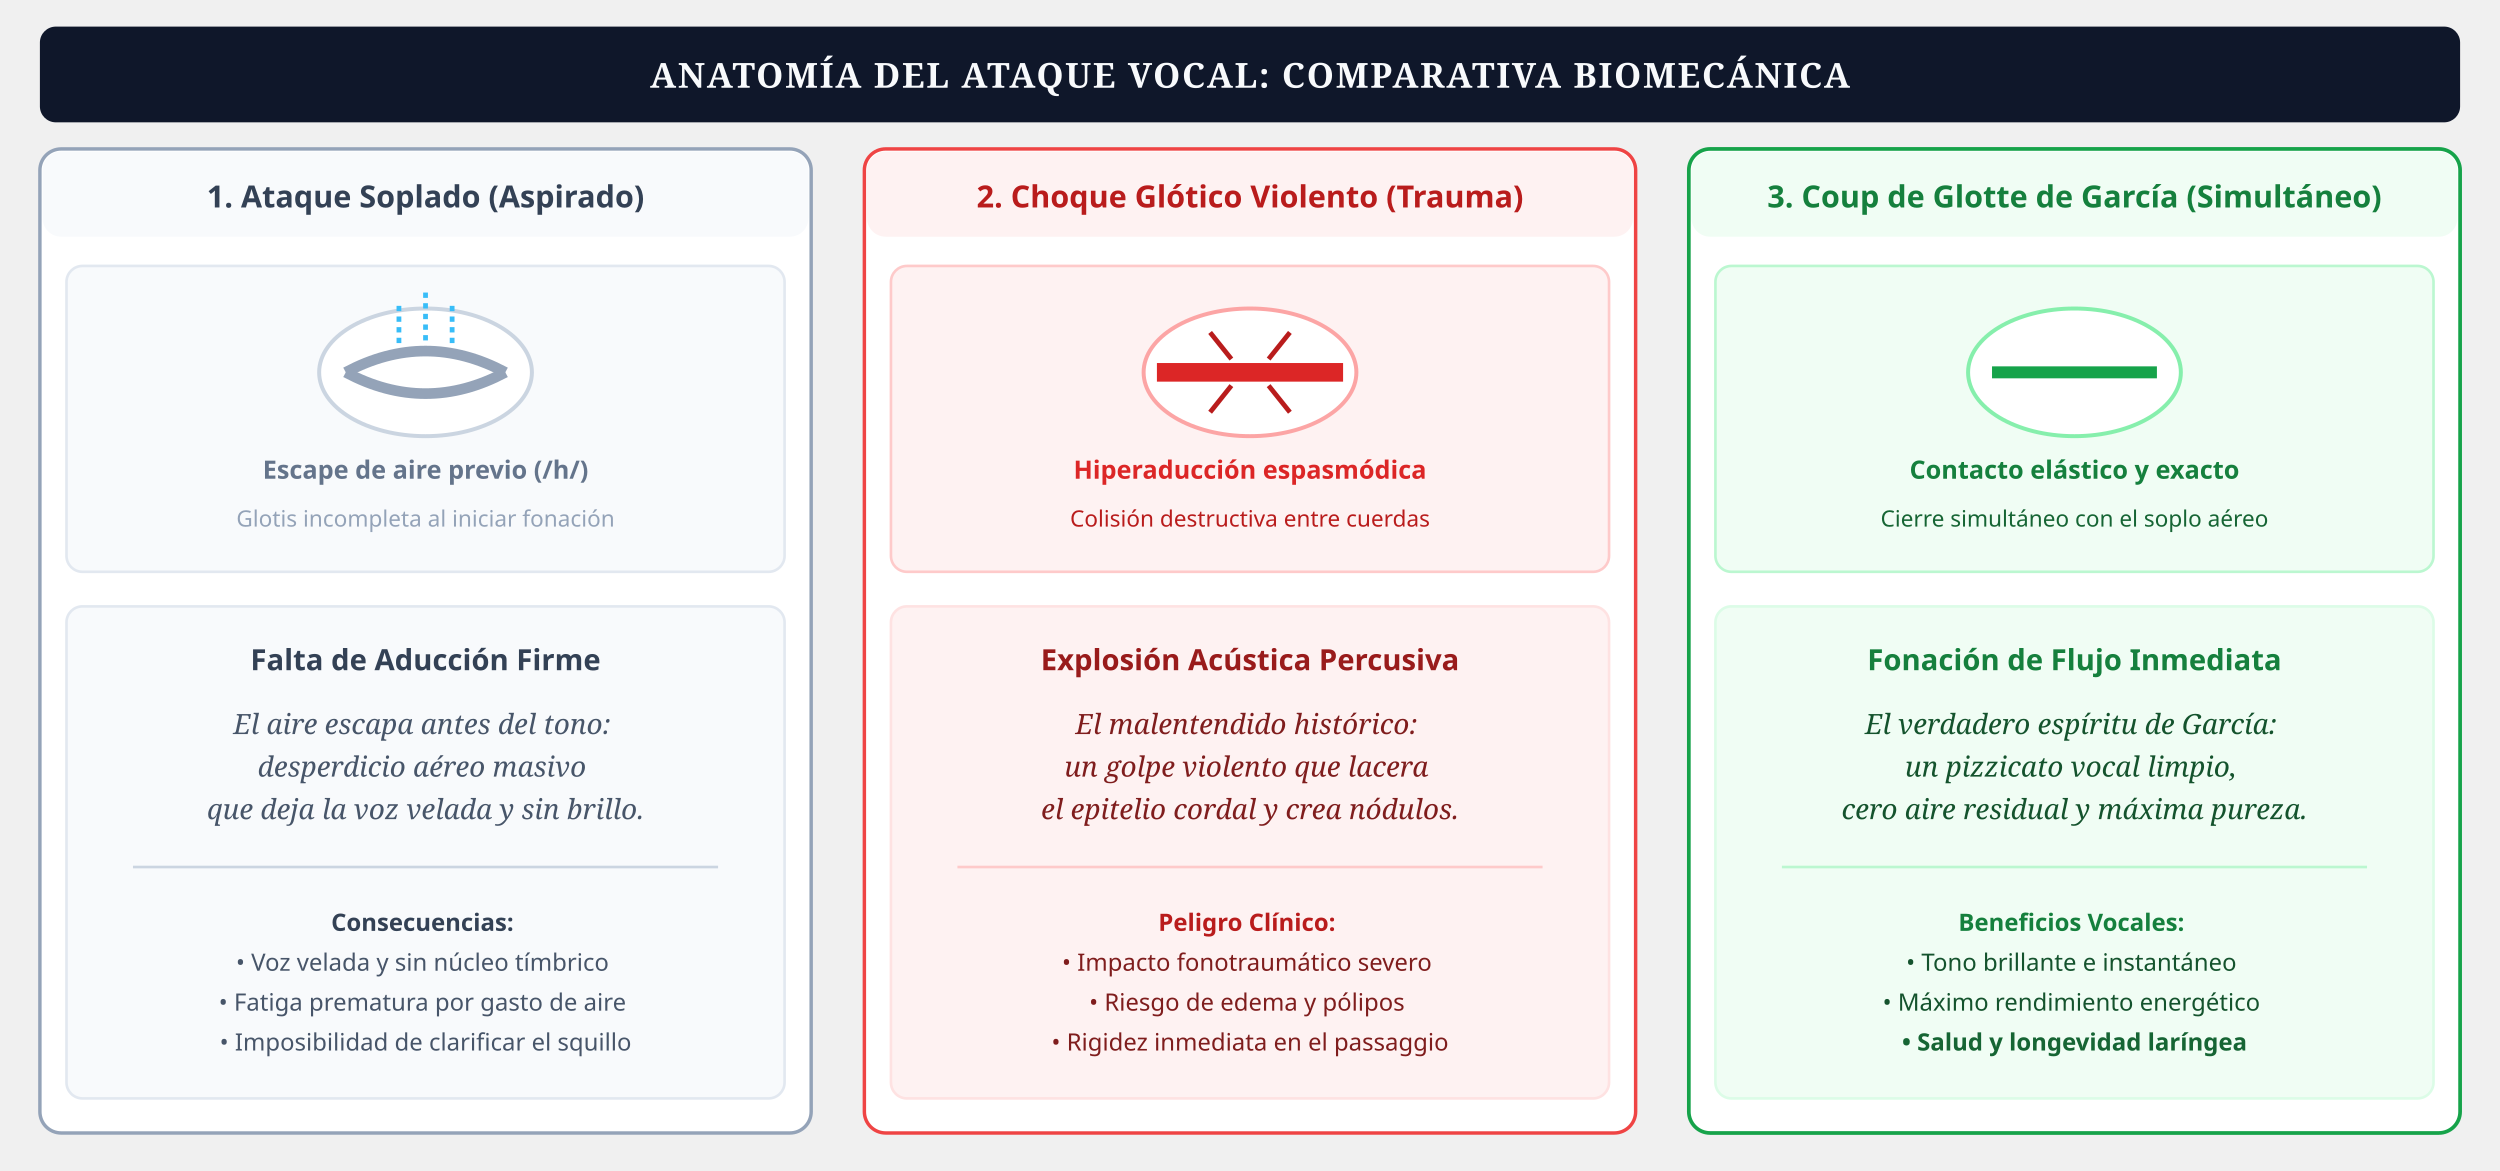
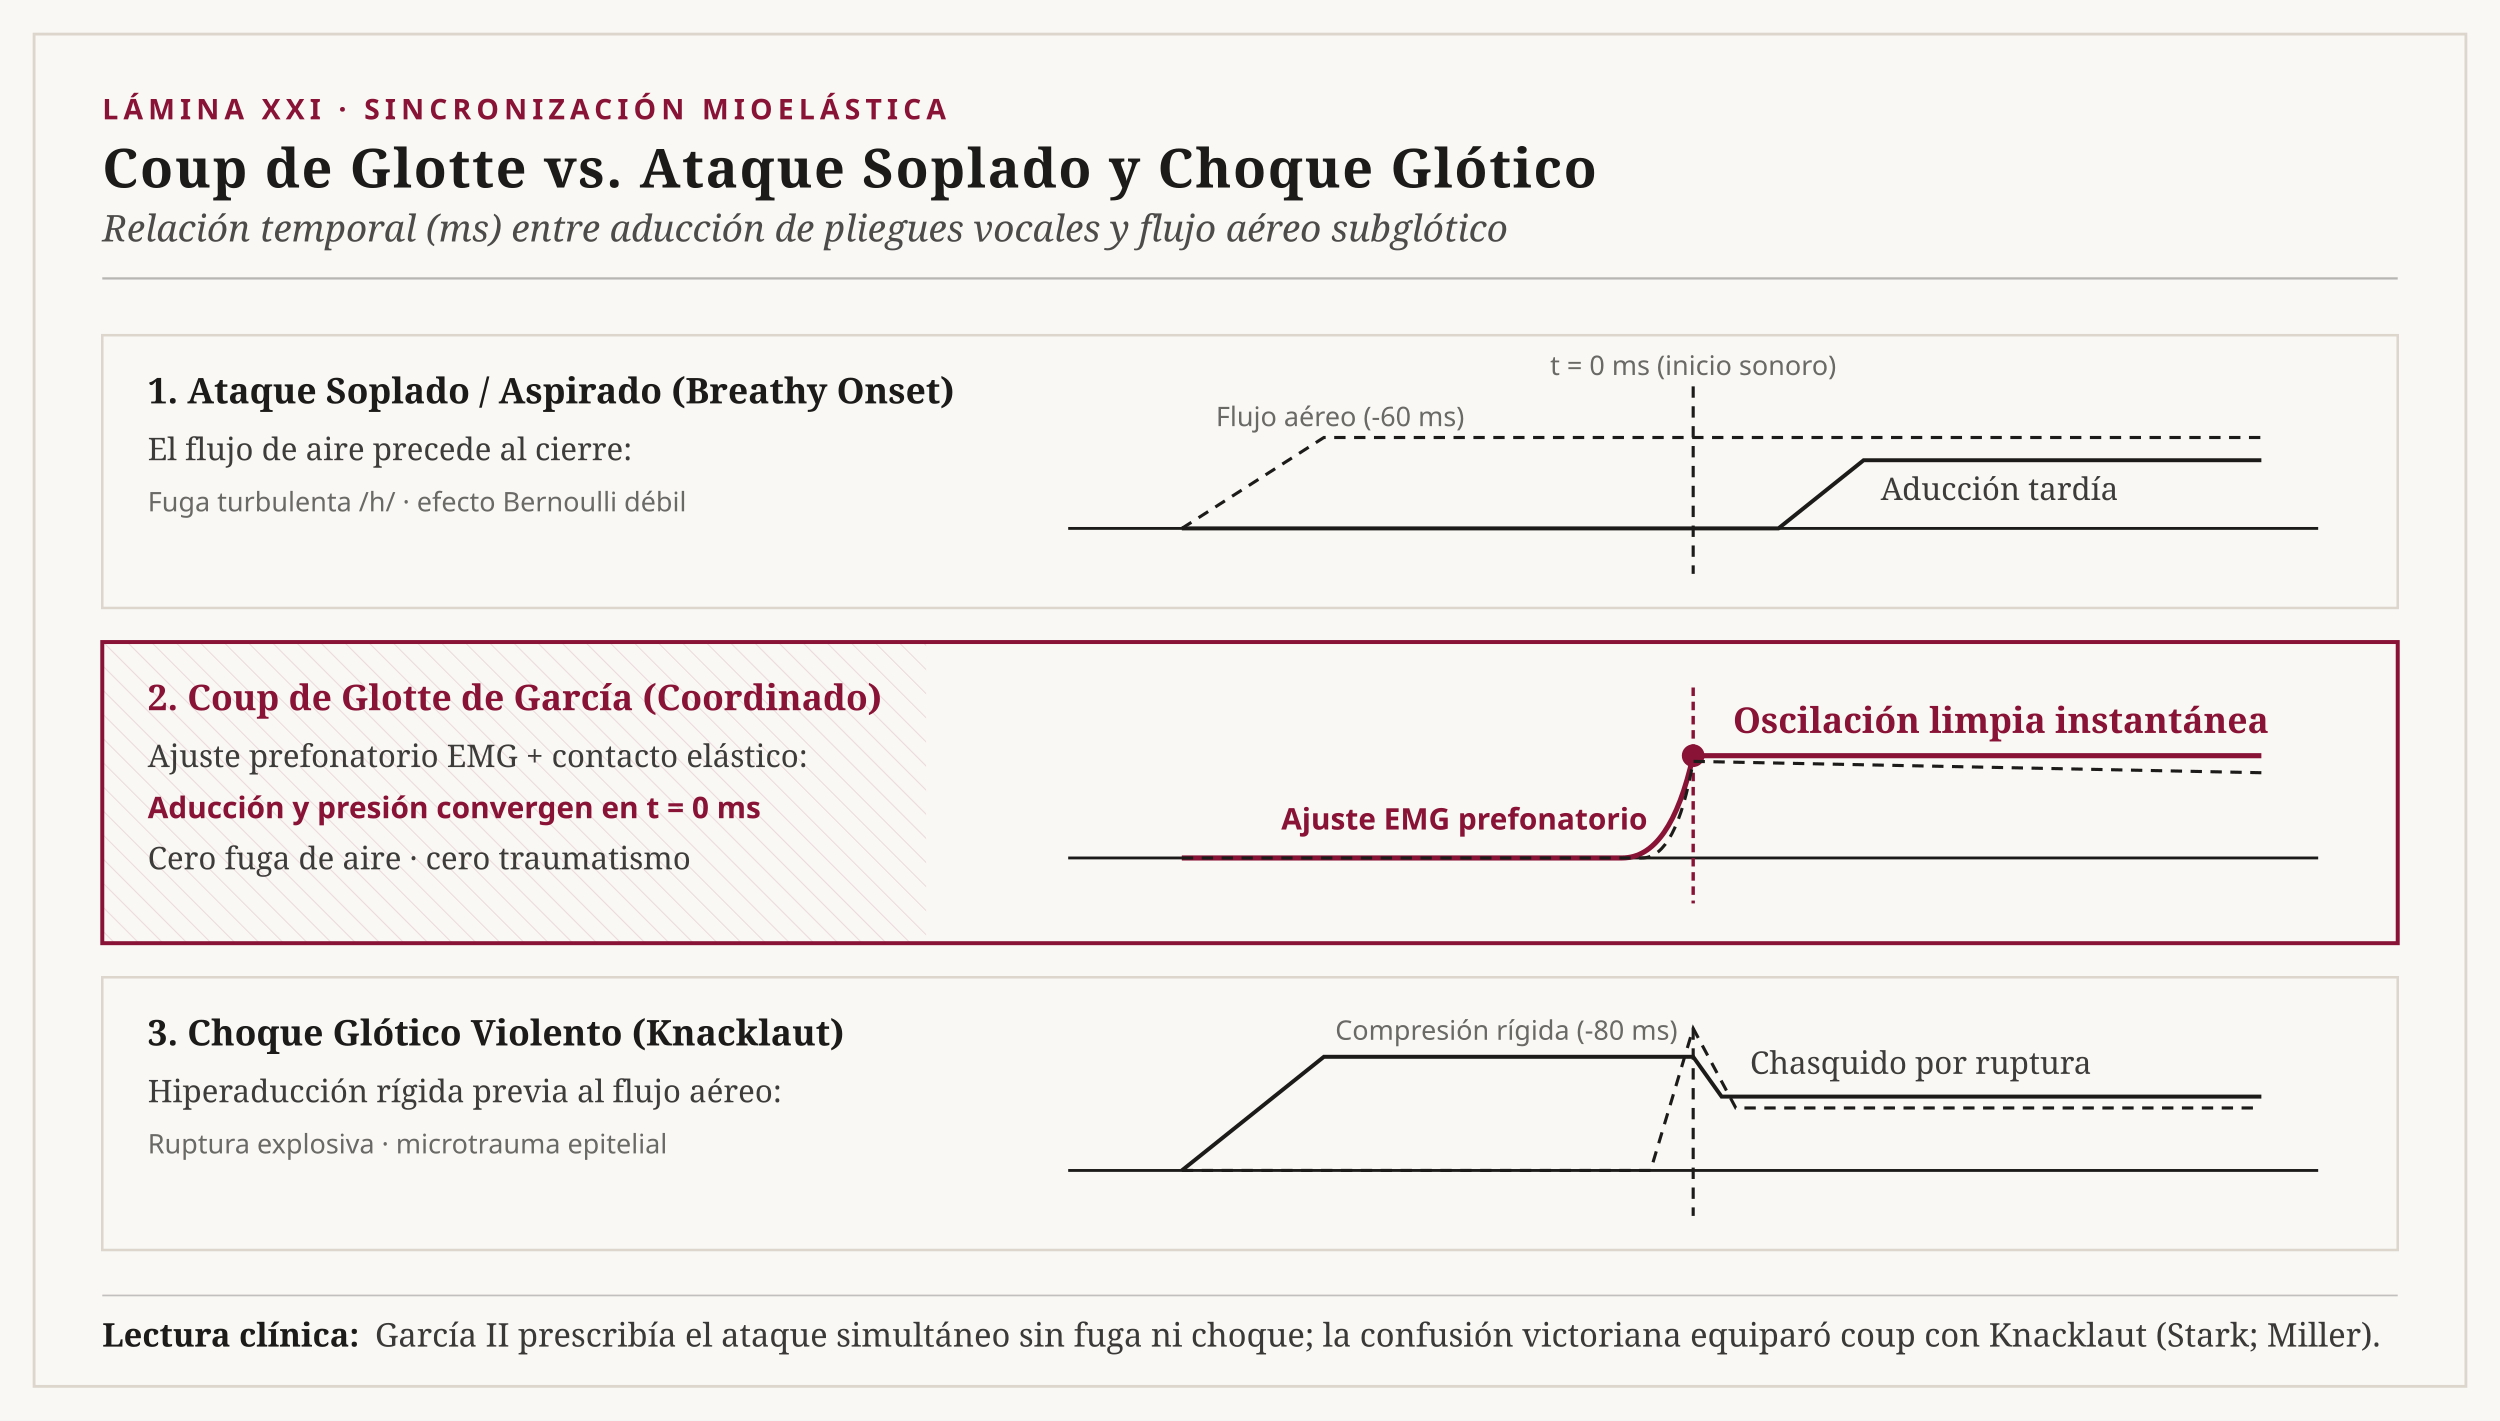
- <svg xmlns="http://www.w3.org/2000/svg" viewBox="0 0 940 440" width="100%" height="auto" style="background:#ffffff; border:1px solid #cbd5e1; border-radius:10px; padding:12px; box-shadow: 0 2px 8px rgba(0,0,0,0.05);">
-   <rect x="15" y="10" width="910" height="36" rx="6" fill="#0f172a" />
-   <text x="470" y="33" text-anchor="middle" font-family="'Cinzel', serif" font-size="13" font-weight="700" fill="#f8fafc" letter-spacing="0.05em">ANATOMÍA DEL ATAQUE VOCAL: COMPARATIVA BIOMECÁNICA</text>
-   <rect x="15" y="56" width="290" height="370" rx="8" fill="#ffffff" stroke="#94a3b8" stroke-width="1.3" />
-   <rect x="16" y="57" width="288" height="32" rx="7" fill="#f8fafc" />
-   <text x="160" y="78" text-anchor="middle" font-family="'Plus Jakarta Sans', sans-serif" font-weight="700" font-size="11.5" fill="#334155">1. Ataque Soplado (Aspirado)</text>
-   <g transform="translate(25, 100)">
-     <rect x="0" y="0" width="270" height="115" rx="6" fill="#f8fafc" stroke="#e2e8f0" />
-     <ellipse cx="135" cy="40" rx="40" ry="24" fill="#ffffff" stroke="#cbd5e1" stroke-width="1.5" />
-     <path d="M 105 40 Q 135 24 165 40" stroke="#94a3b8" stroke-width="4" fill="none" />
-     <path d="M 105 40 Q 135 56 165 40" stroke="#94a3b8" stroke-width="4" fill="none" />
-     <path d="M 125 15 L 125 30 M 135 10 L 135 30 M 145 15 L 145 30" stroke="#38bdf8" stroke-width="1.8" stroke-dasharray="2,2" />
-     <text x="135" y="80" text-anchor="middle" font-family="'Plus Jakarta Sans', sans-serif" font-size="9.5" font-weight="600" fill="#64748b">Escape de aire previo (/h/)</text>
-     <text x="135" y="98" text-anchor="middle" font-family="'Plus Jakarta Sans', sans-serif" font-size="8.5" fill="#94a3b8">Glotis incompleta al iniciar fonación</text>
+ <svg xmlns="http://www.w3.org/2000/svg" viewBox="0 0 880 500" width="880" height="500" role="img" aria-label="Sincronización glótica en tres tipos de ataque vocal: Soplado, Coup de Glotte coordinado y Choque glótico">
+   <defs>
+     <style>
+       .title { font-family: 'Cinzel', Georgia, serif; font-size: 19px; font-weight: 700; fill: #1C1B19; letter-spacing: 0.6px; }
+       .subtitle { font-family: 'Newsreader', Georgia, serif; font-size: 13px; font-style: italic; fill: #1C1B19; opacity: 0.78; }
+       .plate-num { font-family: 'Plus Jakarta Sans', sans-serif; font-size: 10px; font-weight: 700; letter-spacing: 1.8px; fill: #881337; text-transform: uppercase; }
+       .sec-head { font-family: 'Cinzel', Georgia, serif; font-size: 13px; font-weight: 700; fill: #1C1B19; letter-spacing: 0.4px; }
+       .sec-head-acc { font-family: 'Cinzel', Georgia, serif; font-size: 13px; font-weight: 700; fill: #881337; letter-spacing: 0.4px; }
+       .lbl { font-family: 'Newsreader', Georgia, serif; font-size: 12.5px; fill: #1C1B19; }
+       .lbl-b { font-family: 'Newsreader', Georgia, serif; font-size: 12.5px; font-weight: 700; fill: #1C1B19; }
+       .lbl-acc { font-family: 'Newsreader', Georgia, serif; font-size: 12.5px; font-weight: 700; fill: #881337; }
+       .lbl-sm { font-family: 'Newsreader', Georgia, serif; font-size: 11px; fill: #1C1B19; opacity: 0.85; }
+       .mag { font-family: 'Plus Jakarta Sans', sans-serif; font-size: 10.5px; font-weight: 600; fill: #1C1B19; }
+       .mag-acc { font-family: 'Plus Jakarta Sans', sans-serif; font-size: 10.5px; font-weight: 700; fill: #881337; }
+       .mag-muted { font-family: 'Plus Jakarta Sans', sans-serif; font-size: 9.5px; fill: #1C1B19; opacity: 0.65; }
+       .caption { font-family: 'Newsreader', Georgia, serif; font-size: 11.5px; fill: #1C1B19; opacity: 0.86; }
+       .caption-b { font-family: 'Newsreader', Georgia, serif; font-size: 11.5px; font-weight: 700; fill: #1C1B19; }
+       .hair { stroke: #1C1B19; stroke-width: 1; fill: none; }
+       .hair-light { stroke: #1C1B19; stroke-width: 0.7; stroke-opacity: 0.35; fill: none; }
+       .hair-dash { stroke: #1C1B19; stroke-width: 1.1; stroke-dasharray: 4 3; fill: none; }
+       .ink-line { stroke: #1C1B19; stroke-width: 1.4; fill: none; }
+       .acc-line { stroke: #881337; stroke-width: 1.8; fill: none; }
+       .acc-dash { stroke: #881337; stroke-width: 1.2; stroke-dasharray: 4 3; fill: none; }
+       .leader { stroke: #1C1B19; stroke-width: 0.85; stroke-opacity: 0.65; fill: none; }
+     </style>
+     <pattern id="hatch-ink" width="6" height="6" patternUnits="userSpaceOnUse" patternTransform="rotate(45)">
+       <line x1="0" y1="0" x2="0" y2="6" stroke="#1C1B19" stroke-width="0.7" stroke-opacity="0.22" />
+     </pattern>
+     <pattern id="hatch-acc" width="6" height="6" patternUnits="userSpaceOnUse" patternTransform="rotate(-45)">
+       <line x1="0" y1="0" x2="0" y2="6" stroke="#881337" stroke-width="0.8" stroke-opacity="0.24" />
+     </pattern>
+     <marker id="arr-ink" viewBox="0 0 10 10" refX="8" refY="5" markerWidth="6" markerHeight="6" orient="auto-start-reverse">
+       <path d="M 1 2 L 8 5 L 1 8 z" fill="#1C1B19" />
+     </marker>
+     <marker id="arr-acc" viewBox="0 0 10 10" refX="8" refY="5" markerWidth="6" markerHeight="6" orient="auto-start-reverse">
+       <path d="M 1 2 L 8 5 L 1 8 z" fill="#881337" />
+     </marker>
+   </defs>
+   <rect width="880" height="500" fill="#FAF8F5" />
+   <rect x="12" y="12" width="856" height="476" fill="none" stroke="#DCD6CD" stroke-width="1" />
+   <text x="36" y="42" class="plate-num">LÁMINA XXI · SINCRONIZACIÓN MIOELÁSTICA</text>
+   <text x="36" y="66" class="title">Coup de Glotte vs. Ataque Soplado y Choque Glótico</text>
+   <text x="36" y="85" class="subtitle">Relación temporal (ms) entre aducción de pliegues vocales y flujo aéreo subglótico</text>
+   <line x1="36" y1="98" x2="844" y2="98" stroke="#1C1B19" stroke-width="0.8" stroke-opacity="0.3" />
+   <g transform="translate(36, 118)">
+     <rect x="0" y="0" width="808" height="96" fill="none" stroke="#DCD6CD" stroke-width="0.9" />
+     <text x="16" y="24" class="lbl-b">1. Ataque Soplado / Aspirado (Breathy Onset)</text>
+     <text x="16" y="44" class="lbl-sm">El flujo de aire precede al cierre:</text>
+     <text x="16" y="62" class="mag-muted">Fuga turbulenta /h/ · efecto Bernoulli débil</text>
+     <line x1="340" y1="68" x2="780" y2="68" class="hair" />
+     <line x1="560" y1="18" x2="560" y2="84" class="hair-dash" />
+     <text x="560" y="14" text-anchor="middle" class="mag-muted">t = 0 ms (inicio sonoro)</text>
+     <path d="M 380,68 L 430,36 L 760,36" class="hair-dash" />
+     <text x="392" y="32" class="mag-muted">Flujo aéreo (-60 ms)</text>
+     <path d="M 380,68 L 590,68 L 620,44 L 760,44" class="ink-line" />
+     <text x="626" y="58" class="lbl-sm">Aducción tardía</text>
  </g>
-   <g transform="translate(25, 228)">
-     <rect x="0" y="0" width="270" height="185" rx="6" fill="#f8fafc" stroke="#e2e8f0" />
-     <text x="135" y="24" text-anchor="middle" font-family="'Plus Jakarta Sans', sans-serif" font-size="11" font-weight="700" fill="#334155">Falta de Aducción Firme</text>
-     <text x="135" y="48" text-anchor="middle" font-family="'Newsreader', serif" font-style="italic" font-size="10.5" fill="#475569">
-       <tspan x="135" dy="0">El aire escapa antes del tono:</tspan>
-       <tspan x="135" dy="16">desperdicio aéreo masivo</tspan>
-       <tspan x="135" dy="16">que deja la voz velada y sin brillo.</tspan>
-     </text>
-     <line x1="25" y1="98" x2="245" y2="98" stroke="#cbd5e1" stroke-width="1" />
-     <text x="135" y="122" text-anchor="middle" font-family="'Plus Jakarta Sans', sans-serif" font-size="9" fill="#475569">
-       <tspan x="135" dy="0" font-weight="700" fill="#334155">Consecuencias:</tspan>
-       <tspan x="135" dy="15">• Voz velada y sin núcleo tímbrico</tspan>
-       <tspan x="135" dy="15">• Fatiga prematura por gasto de aire</tspan>
-       <tspan x="135" dy="15">• Imposibilidad de clarificar el squillo</tspan>
-     </text>
+   <g transform="translate(36, 226)">
+     <rect x="0" y="0" width="808" height="106" fill="none" stroke="#881337" stroke-width="1.4" />
+     <rect x="0" y="0" width="290" height="106" fill="url(#hatch-acc)" opacity="0.5" />
+     <text x="16" y="24" class="lbl-acc">2. Coup de Glotte de García (Coordinado)</text>
+     <text x="16" y="44" class="lbl-sm">Ajuste prefonatorio EMG + contacto elástico:</text>
+     <text x="16" y="62" class="mag-acc">Aducción y presión convergen en t = 0 ms</text>
+     <text x="16" y="80" class="lbl-sm">Cero fuga de aire · cero traumatismo</text>
+     <line x1="340" y1="76" x2="780" y2="76" class="hair" />
+     <line x1="560" y1="16" x2="560" y2="92" stroke="#881337" stroke-width="1.2" stroke-dasharray="3 2" />
+     <circle cx="560" cy="40" r="4" fill="#881337" />
+     <path d="M 380,76 L 535,76 Q 552,76 560,40 L 760,40" class="acc-line" />
+     <path d="M 380,76 L 542,76 Q 554,76 560,42 L 760,46" class="hair-dash" />
+     <text x="415" y="66" class="mag-acc">Ajuste EMG prefonatorio</text>
+     <text x="574" y="32" class="lbl-acc">Oscilación limpia instantánea</text>
  </g>
-   <rect x="325" y="56" width="290" height="370" rx="8" fill="#ffffff" stroke="#ef4444" stroke-width="1.3" />
-   <rect x="326" y="57" width="288" height="32" rx="7" fill="#fef2f2" />
-   <text x="470" y="78" text-anchor="middle" font-family="'Plus Jakarta Sans', sans-serif" font-weight="700" font-size="11.5" fill="#b91c1c">2. Choque Glótico Violento (Trauma)</text>
-   <g transform="translate(335, 100)">
-     <rect x="0" y="0" width="270" height="115" rx="6" fill="#fef2f2" stroke="#fecaca" />
-     <ellipse cx="135" cy="40" rx="40" ry="24" fill="#ffffff" stroke="#fca5a5" stroke-width="1.5" />
-     <line x1="100" y1="40" x2="170" y2="40" stroke="#dc2626" stroke-width="7" />
-     <path d="M 120 25 L 128 35 M 150 25 L 142 35 M 120 55 L 128 45 M 150 55 L 142 45" stroke="#b91c1c" stroke-width="1.8" />
-     <text x="135" y="80" text-anchor="middle" font-family="'Plus Jakarta Sans', sans-serif" font-size="9.5" font-weight="700" fill="#dc2626">Hiperaducción espasmódica</text>
-     <text x="135" y="98" text-anchor="middle" font-family="'Plus Jakarta Sans', sans-serif" font-size="8.5" fill="#b91c1c">Colisión destructiva entre cuerdas</text>
+   <g transform="translate(36, 344)">
+     <rect x="0" y="0" width="808" height="96" fill="none" stroke="#DCD6CD" stroke-width="0.9" />
+     <text x="16" y="24" class="lbl-b">3. Choque Glótico Violento (Knacklaut)</text>
+     <text x="16" y="44" class="lbl-sm">Hiperaducción rígida previa al flujo aéreo:</text>
+     <text x="16" y="62" class="mag-muted">Ruptura explosiva · microtrauma epitelial</text>
+     <line x1="340" y1="68" x2="780" y2="68" class="hair" />
+     <line x1="560" y1="18" x2="560" y2="84" class="hair-dash" />
+     <path d="M 380,68 L 430,28 L 560,28 L 570,42 L 760,42" class="ink-line" />
+     <text x="434" y="22" class="mag-muted">Compresión rígida (-80 ms)</text>
+     <path d="M 380,68 L 545,68 L 560,18 L 575,46 L 760,46" class="hair-dash" />
+     <text x="580" y="34" class="lbl-sm">Chasquido por ruptura</text>
  </g>
-   <g transform="translate(335, 228)">
-     <rect x="0" y="0" width="270" height="185" rx="6" fill="#fef2f2" stroke="#fee2e2" />
-     <text x="135" y="24" text-anchor="middle" font-family="'Plus Jakarta Sans', sans-serif" font-size="11" font-weight="700" fill="#991b1b">Explosión Acústica Percusiva</text>
-     <text x="135" y="48" text-anchor="middle" font-family="'Newsreader', serif" font-style="italic" font-size="10.5" fill="#7f1d1d">
-       <tspan x="135" dy="0">El malentendido histórico:</tspan>
-       <tspan x="135" dy="16">un golpe violento que lacera</tspan>
-       <tspan x="135" dy="16">el epitelio cordal y crea nódulos.</tspan>
-     </text>
-     <line x1="25" y1="98" x2="245" y2="98" stroke="#fecaca" stroke-width="1" />
-     <text x="135" y="122" text-anchor="middle" font-family="'Plus Jakarta Sans', sans-serif" font-size="9" fill="#7f1d1d">
-       <tspan x="135" dy="0" font-weight="700" fill="#b91c1c">Peligro Clínico:</tspan>
-       <tspan x="135" dy="15">• Impacto fonotraumático severo</tspan>
-       <tspan x="135" dy="15">• Riesgo de edema y pólipos</tspan>
-       <tspan x="135" dy="15">• Rigidez inmediata en el passaggio</tspan>
-     </text>
-   </g>
-   <rect x="635" y="56" width="290" height="370" rx="8" fill="#ffffff" stroke="#16a34a" stroke-width="1.4" />
-   <rect x="636" y="57" width="288" height="32" rx="7" fill="#f0fdf4" />
-   <text x="780" y="78" text-anchor="middle" font-family="'Plus Jakarta Sans', sans-serif" font-weight="700" font-size="11.5" fill="#15803d">3. Coup de Glotte de García (Simultáneo)</text>
-   <g transform="translate(645, 100)">
-     <rect x="0" y="0" width="270" height="115" rx="6" fill="#f0fdf4" stroke="#bbf7d0" />
-     <ellipse cx="135" cy="40" rx="40" ry="24" fill="#ffffff" stroke="#86efac" stroke-width="1.5" />
-     <line x1="104" y1="40" x2="166" y2="40" stroke="#16a34a" stroke-width="4.5" />
-     <text x="135" y="80" text-anchor="middle" font-family="'Plus Jakarta Sans', sans-serif" font-size="9.5" font-weight="700" fill="#15803d">Contacto elástico y exacto</text>
-     <text x="135" y="98" text-anchor="middle" font-family="'Plus Jakarta Sans', sans-serif" font-size="8.5" fill="#166534">Cierre simultáneo con el soplo aéreo</text>
-   </g>
-   <g transform="translate(645, 228)">
-     <rect x="0" y="0" width="270" height="185" rx="6" fill="#f0fdf4" stroke="#dcfce7" />
-     <text x="135" y="24" text-anchor="middle" font-family="'Plus Jakarta Sans', sans-serif" font-size="11" font-weight="700" fill="#15803d">Fonación de Flujo Inmediata</text>
-     <text x="135" y="48" text-anchor="middle" font-family="'Newsreader', serif" font-style="italic" font-size="10.5" fill="#14532d">
-       <tspan x="135" dy="0">El verdadero espíritu de García:</tspan>
-       <tspan x="135" dy="16">un pizzicato vocal limpio,</tspan>
-       <tspan x="135" dy="16">cero aire residual y máxima pureza.</tspan>
-     </text>
-     <line x1="25" y1="98" x2="245" y2="98" stroke="#bbf7d0" stroke-width="1" />
-     <text x="135" y="122" text-anchor="middle" font-family="'Plus Jakarta Sans', sans-serif" font-size="9" fill="#14532d">
-       <tspan x="135" dy="0" font-weight="700" fill="#15803d">Beneficios Vocales:</tspan>
-       <tspan x="135" dy="15">• Tono brillante e instantáneo</tspan>
-       <tspan x="135" dy="15">• Máximo rendimiento energético</tspan>
-       <tspan x="135" dy="15" font-weight="600" fill="#166534">• Salud y longevidad laríngea</tspan>
-     </text>
-   </g>
+   <line x1="36" y1="456" x2="844" y2="456" stroke="#1C1B19" stroke-width="0.6" stroke-opacity="0.25" />
+   <text x="36" y="474" class="caption-b">Lectura clínica:</text>
+   <text x="132" y="474" class="caption">García II prescribía el ataque simultáneo sin fuga ni choque; la confusión victoriana equiparó coup con Knacklaut (Stark; Miller).</text>
</svg>
